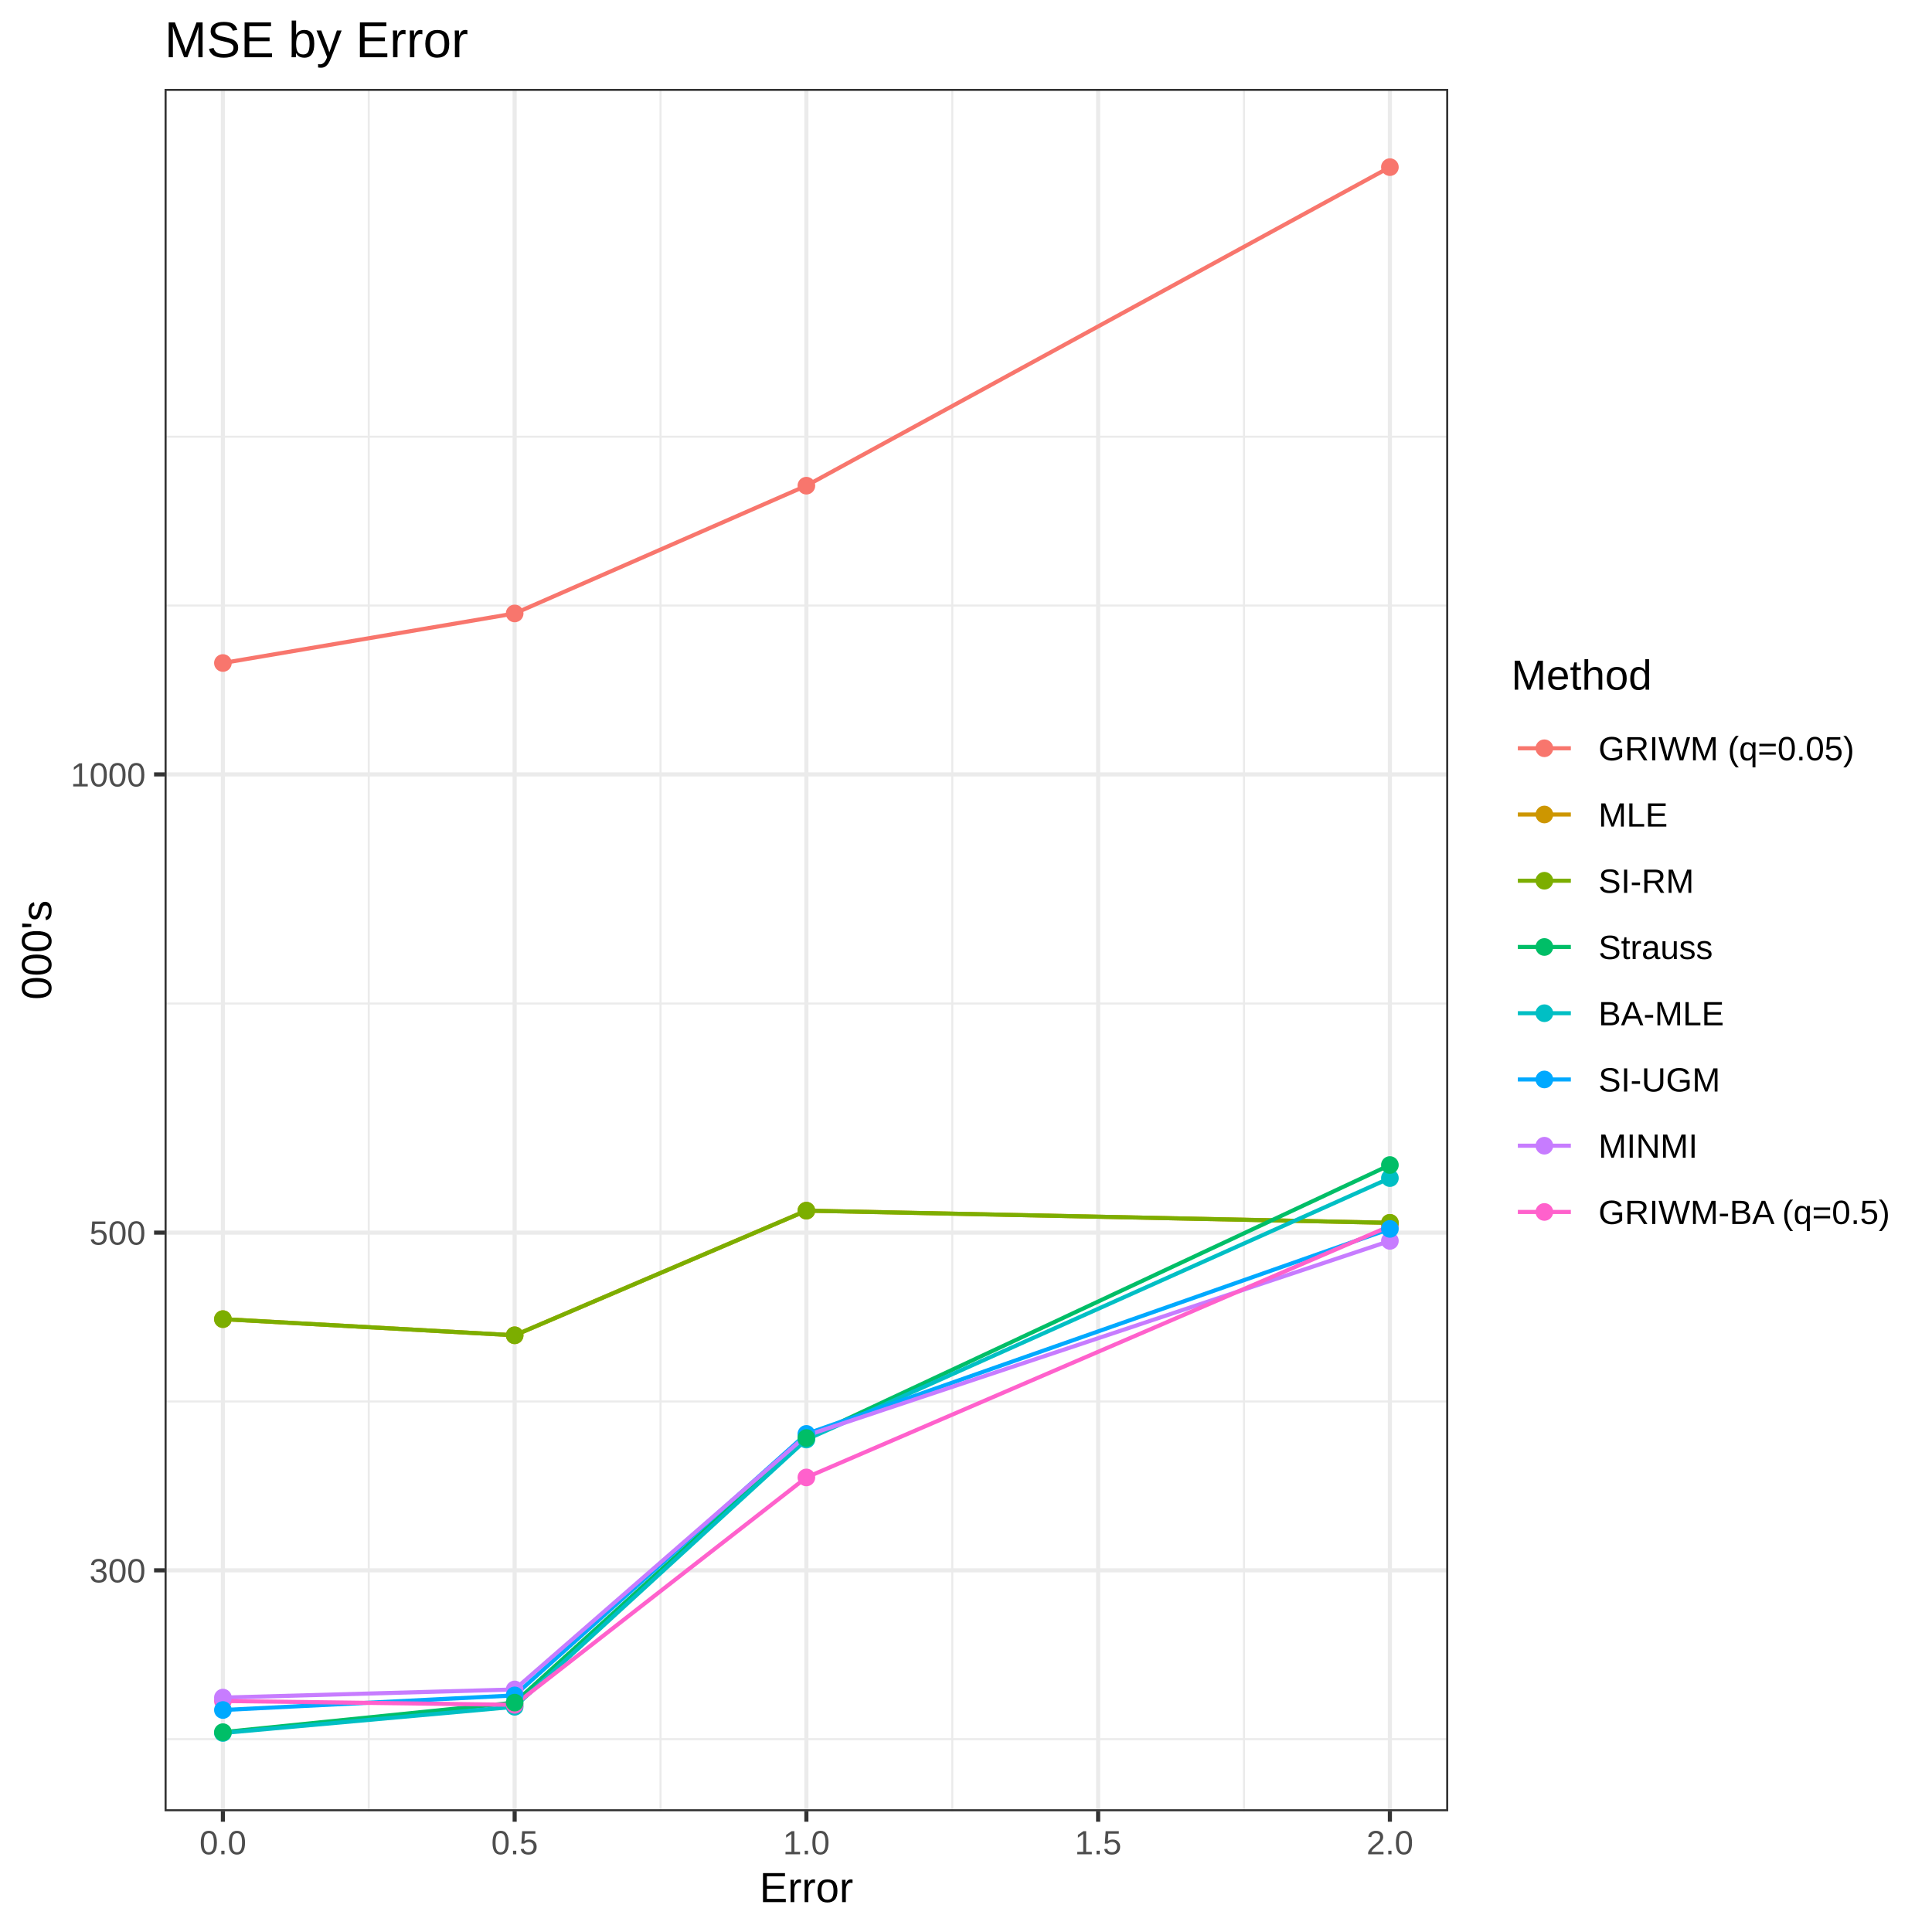
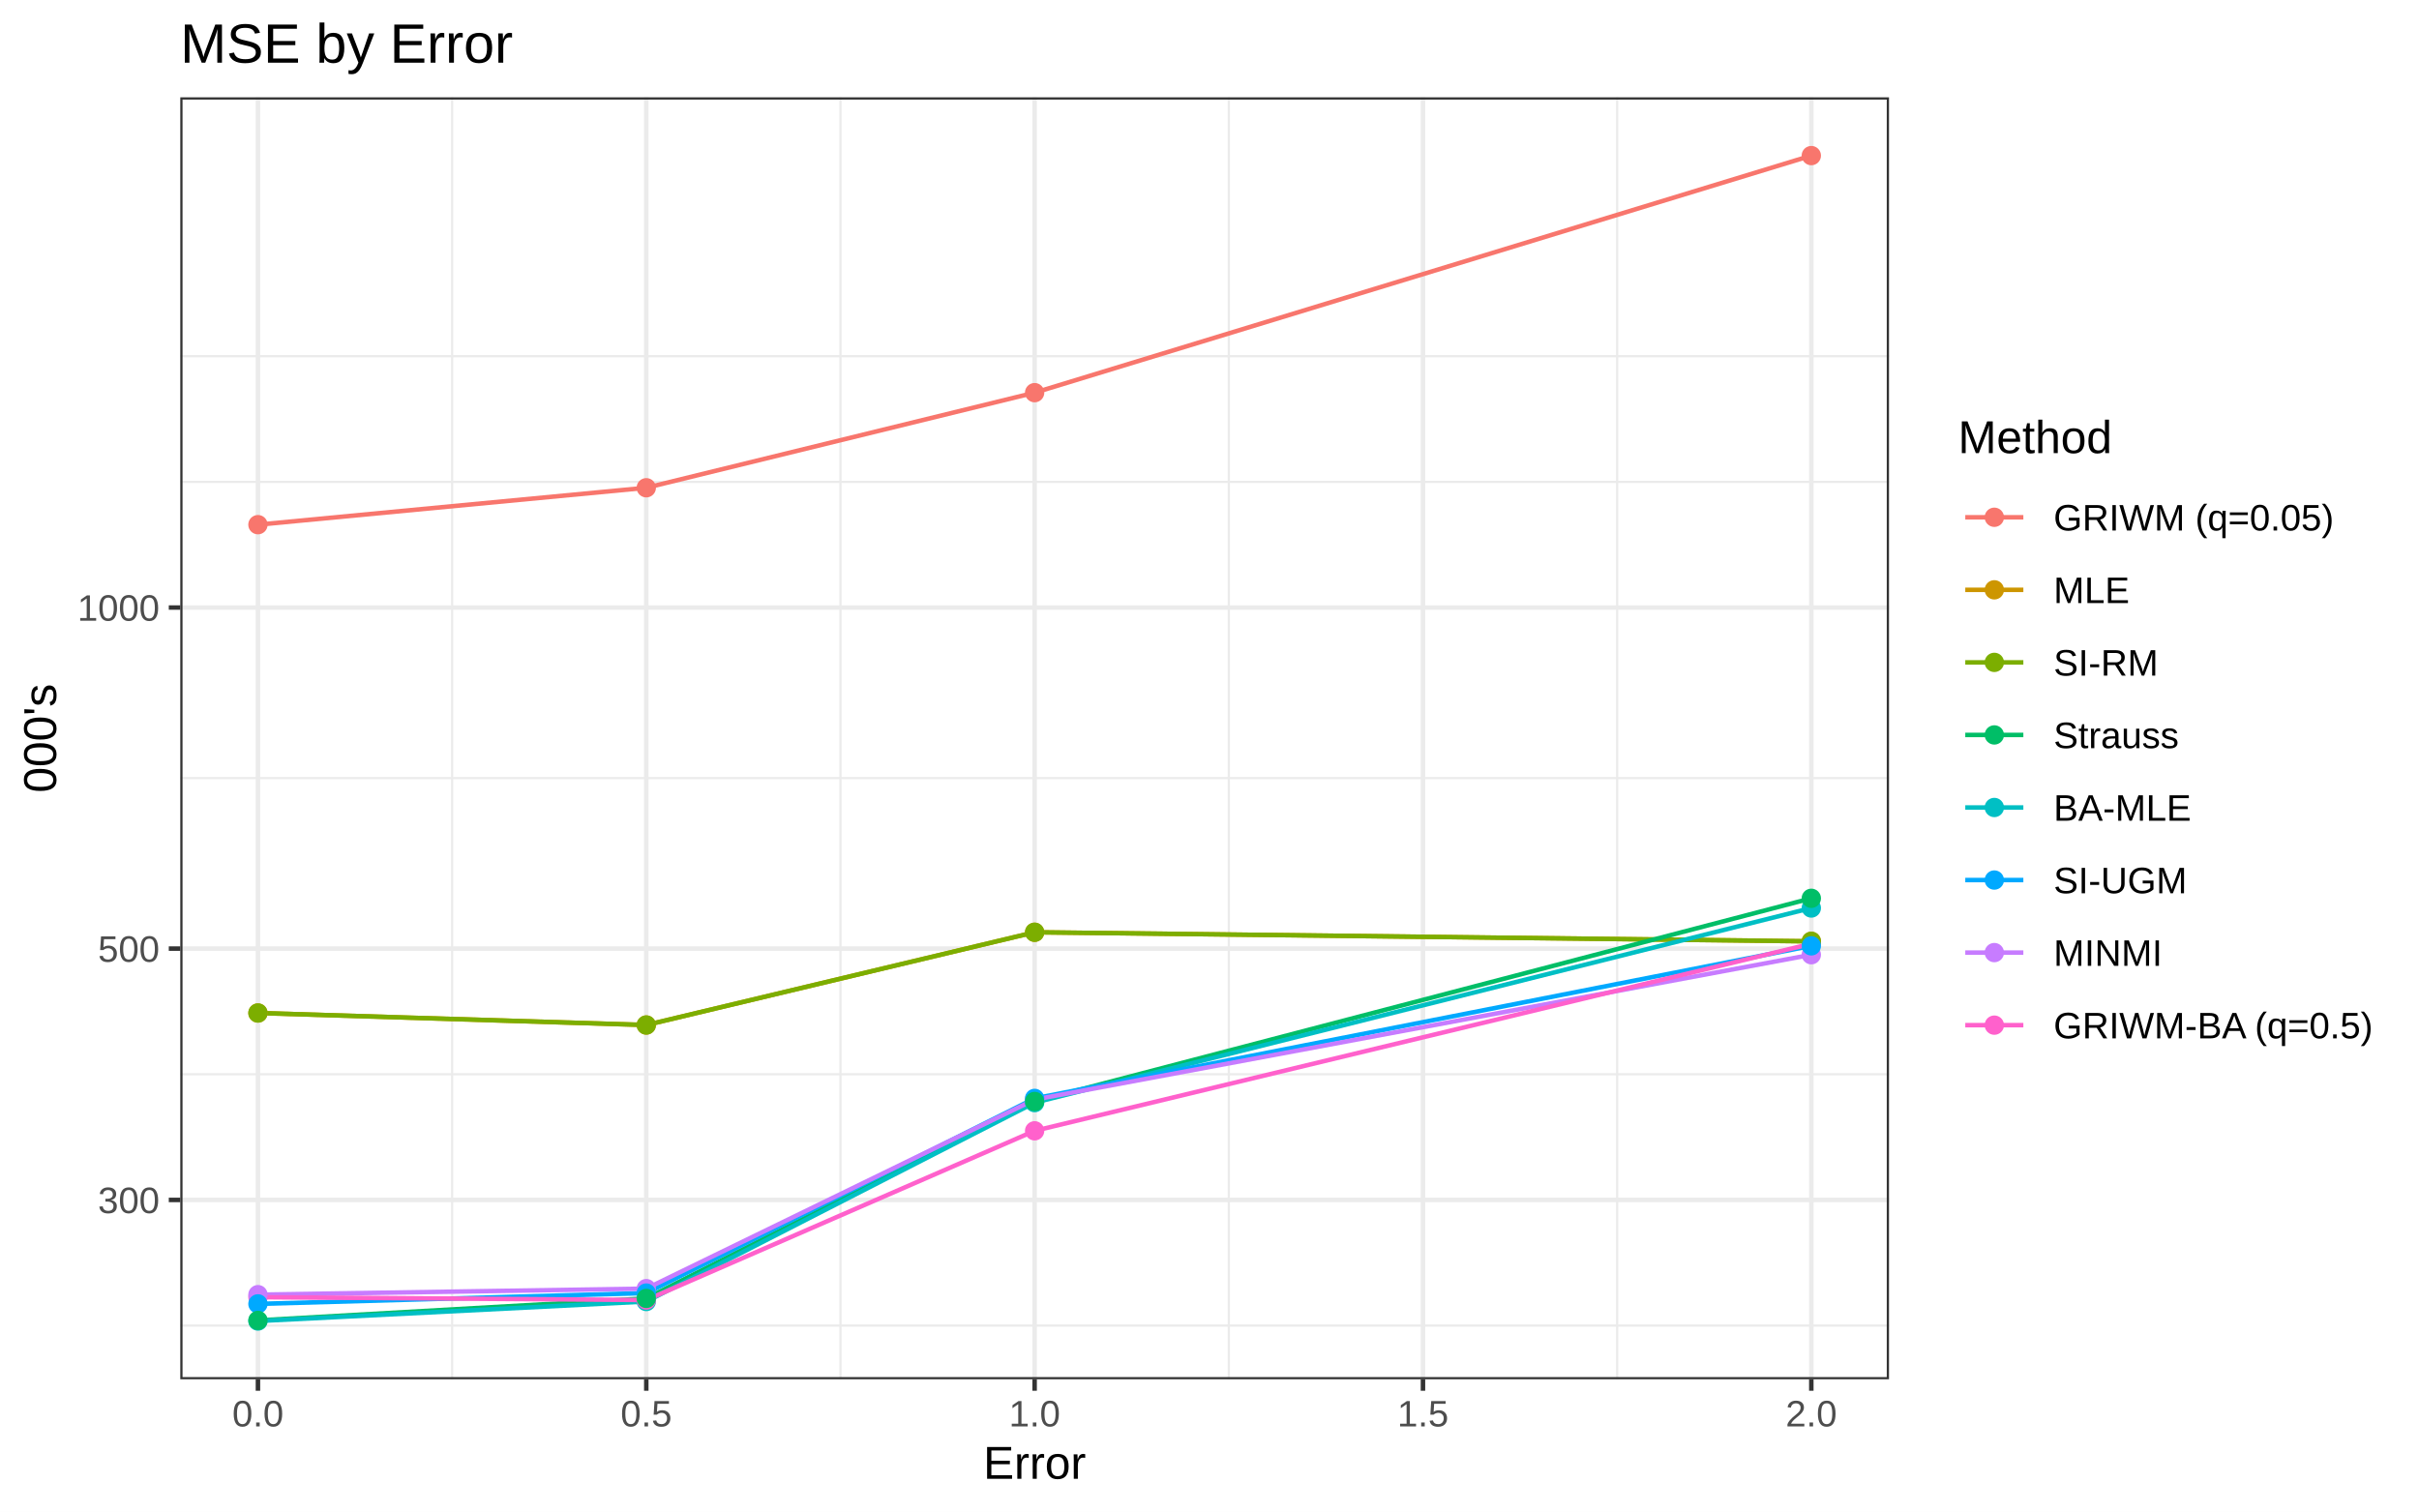
- <svg xmlns="http://www.w3.org/2000/svg" class="svglite" width="504.00pt" height="504.00pt" viewBox="0 0 504.00 504.00">
+ <svg xmlns="http://www.w3.org/2000/svg" class="svglite" width="576.00pt" height="360.00pt" viewBox="0 0 576.00 360.00">
  <defs>
    <style type="text/css">
    .svglite line, .svglite polyline, .svglite polygon, .svglite path, .svglite rect, .svglite circle {
      fill: none;
      stroke: #000000;
      stroke-linecap: round;
      stroke-linejoin: round;
      stroke-miterlimit: 10.00;
    }
    .svglite text {
      white-space: pre;
    }
  </style>
  </defs>
  <rect width="100%" height="100%" style="stroke: none; fill: #FFFFFF;" />
  <defs>
-     <clipPath id="cpMC4wMHw1MDQuMDB8MC4wMHw1MDQuMDA=">
-       <rect x="0.00" y="0.00" width="504.00" height="504.00" />
+     <clipPath id="cpMC4wMHw1NzYuMDB8MC4wMHwzNjAuMDA=">
+       <rect x="0.00" y="0.00" width="576.00" height="360.00" />
    </clipPath>
  </defs>
-   <g clip-path="url(#cpMC4wMHw1MDQuMDB8MC4wMHw1MDQuMDA=)">
-     <rect x="0" y="-0" width="504.00" height="504.00" style="stroke-width: 1.07; stroke: #FFFFFF; fill: #FFFFFF;" />
+   <g clip-path="url(#cpMC4wMHw1NzYuMDB8MC4wMHwzNjAuMDA=)">
+     <rect x="0" y="0.00" width="576.00" height="360.00" style="stroke-width: 1.07; stroke: #FFFFFF; fill: #FFFFFF;" />
  </g>
  <defs>
-     <clipPath id="cpNDIuOTN8Mzc3LjgwfDIzLjE4fDQ3Mi41MA==">
-       <rect x="42.93" y="23.18" width="334.87" height="449.33" />
+     <clipPath id="cpNDIuOTN8NDQ5LjgwfDIzLjE4fDMyOC41MA==">
+       <rect x="42.93" y="23.18" width="406.87" height="305.33" />
    </clipPath>
  </defs>
-   <g clip-path="url(#cpNDIuOTN8Mzc3LjgwfDIzLjE4fDQ3Mi41MA==)">
-     <rect x="42.93" y="23.18" width="334.87" height="449.33" style="stroke-width: 1.07; stroke: none; fill: #FFFFFF;" />
-     <polyline points="42.93,453.69 377.80,453.69 " style="stroke-width: 0.53; stroke: #EBEBEB; stroke-linecap: butt;" />
-     <polyline points="42.93,365.60 377.80,365.60 " style="stroke-width: 0.53; stroke: #EBEBEB; stroke-linecap: butt;" />
-     <polyline points="42.93,261.79 377.80,261.79 " style="stroke-width: 0.53; stroke: #EBEBEB; stroke-linecap: butt;" />
-     <polyline points="42.93,157.97 377.80,157.97 " style="stroke-width: 0.53; stroke: #EBEBEB; stroke-linecap: butt;" />
-     <polyline points="42.93,113.93 377.80,113.93 " style="stroke-width: 0.53; stroke: #EBEBEB; stroke-linecap: butt;" />
-     <polyline points="96.20,472.50 96.20,23.18 " style="stroke-width: 0.53; stroke: #EBEBEB; stroke-linecap: butt;" />
-     <polyline points="172.31,472.50 172.31,23.18 " style="stroke-width: 0.53; stroke: #EBEBEB; stroke-linecap: butt;" />
-     <polyline points="248.42,472.50 248.42,23.18 " style="stroke-width: 0.53; stroke: #EBEBEB; stroke-linecap: butt;" />
-     <polyline points="324.52,472.50 324.52,23.18 " style="stroke-width: 0.53; stroke: #EBEBEB; stroke-linecap: butt;" />
-     <polyline points="42.93,409.65 377.80,409.65 " style="stroke-width: 1.07; stroke: #EBEBEB; stroke-linecap: butt;" />
-     <polyline points="42.93,321.55 377.80,321.55 " style="stroke-width: 1.07; stroke: #EBEBEB; stroke-linecap: butt;" />
-     <polyline points="42.93,202.02 377.80,202.02 " style="stroke-width: 1.07; stroke: #EBEBEB; stroke-linecap: butt;" />
-     <polyline points="58.15,472.50 58.15,23.18 " style="stroke-width: 1.07; stroke: #EBEBEB; stroke-linecap: butt;" />
-     <polyline points="134.26,472.50 134.26,23.18 " style="stroke-width: 1.07; stroke: #EBEBEB; stroke-linecap: butt;" />
-     <polyline points="210.36,472.50 210.36,23.18 " style="stroke-width: 1.07; stroke: #EBEBEB; stroke-linecap: butt;" />
-     <polyline points="286.47,472.50 286.47,23.18 " style="stroke-width: 1.07; stroke: #EBEBEB; stroke-linecap: butt;" />
-     <polyline points="362.58,472.50 362.58,23.18 " style="stroke-width: 1.07; stroke: #EBEBEB; stroke-linecap: butt;" />
-     <polyline points="58.15,172.96 134.26,160.03 210.36,126.70 362.58,43.60 " style="stroke-width: 1.07; stroke: #F8766D; stroke-linecap: butt;" />
-     <polyline points="58.15,344.12 134.26,348.34 210.36,315.82 362.58,319.00 " style="stroke-width: 1.07; stroke: #CD9600; stroke-linecap: butt;" />
-     <polyline points="58.15,344.12 134.26,348.34 210.36,315.82 362.58,319.00 " style="stroke-width: 1.07; stroke: #7CAE00; stroke-linecap: butt;" />
-     <polyline points="58.15,451.87 134.26,444.16 210.36,375.13 362.58,303.92 " style="stroke-width: 1.07; stroke: #00BE67; stroke-linecap: butt;" />
-     <polyline points="58.15,452.08 134.26,445.25 210.36,375.53 362.58,307.33 " style="stroke-width: 1.07; stroke: #00BFC4; stroke-linecap: butt;" />
-     <polyline points="58.15,446.09 134.26,442.28 210.36,374.06 362.58,320.58 " style="stroke-width: 1.07; stroke: #00A9FF; stroke-linecap: butt;" />
-     <polyline points="58.15,442.85 134.26,440.73 210.36,374.48 362.58,323.71 " style="stroke-width: 1.07; stroke: #C77CFF; stroke-linecap: butt;" />
-     <polyline points="58.15,443.74 134.26,444.73 210.36,385.42 362.58,319.86 " style="stroke-width: 1.07; stroke: #FF61CC; stroke-linecap: butt;" />
-     <circle cx="58.15" cy="452.08" r="1.95" style="stroke-width: 0.71; stroke: #00BFC4; fill: #00BFC4;" />
-     <circle cx="58.15" cy="443.74" r="1.95" style="stroke-width: 0.71; stroke: #FF61CC; fill: #FF61CC;" />
-     <circle cx="58.15" cy="172.96" r="1.95" style="stroke-width: 0.71; stroke: #F8766D; fill: #F8766D;" />
-     <circle cx="58.15" cy="442.85" r="1.95" style="stroke-width: 0.71; stroke: #C77CFF; fill: #C77CFF;" />
-     <circle cx="58.15" cy="344.12" r="1.95" style="stroke-width: 0.71; stroke: #CD9600; fill: #CD9600;" />
-     <circle cx="58.15" cy="344.12" r="1.95" style="stroke-width: 0.71; stroke: #7CAE00; fill: #7CAE00;" />
-     <circle cx="58.15" cy="446.09" r="1.95" style="stroke-width: 0.71; stroke: #00A9FF; fill: #00A9FF;" />
-     <circle cx="58.15" cy="451.87" r="1.95" style="stroke-width: 0.71; stroke: #00BE67; fill: #00BE67;" />
-     <circle cx="134.26" cy="445.25" r="1.95" style="stroke-width: 0.71; stroke: #00BFC4; fill: #00BFC4;" />
-     <circle cx="134.26" cy="444.73" r="1.95" style="stroke-width: 0.71; stroke: #FF61CC; fill: #FF61CC;" />
-     <circle cx="134.26" cy="160.03" r="1.95" style="stroke-width: 0.71; stroke: #F8766D; fill: #F8766D;" />
-     <circle cx="134.26" cy="440.73" r="1.95" style="stroke-width: 0.71; stroke: #C77CFF; fill: #C77CFF;" />
-     <circle cx="134.26" cy="348.34" r="1.95" style="stroke-width: 0.71; stroke: #CD9600; fill: #CD9600;" />
-     <circle cx="134.26" cy="348.34" r="1.95" style="stroke-width: 0.71; stroke: #7CAE00; fill: #7CAE00;" />
-     <circle cx="134.26" cy="442.28" r="1.95" style="stroke-width: 0.71; stroke: #00A9FF; fill: #00A9FF;" />
-     <circle cx="134.26" cy="444.16" r="1.95" style="stroke-width: 0.71; stroke: #00BE67; fill: #00BE67;" />
-     <circle cx="210.36" cy="375.53" r="1.95" style="stroke-width: 0.71; stroke: #00BFC4; fill: #00BFC4;" />
-     <circle cx="210.36" cy="385.42" r="1.95" style="stroke-width: 0.71; stroke: #FF61CC; fill: #FF61CC;" />
-     <circle cx="210.36" cy="126.70" r="1.95" style="stroke-width: 0.71; stroke: #F8766D; fill: #F8766D;" />
-     <circle cx="210.36" cy="374.48" r="1.95" style="stroke-width: 0.71; stroke: #C77CFF; fill: #C77CFF;" />
-     <circle cx="210.36" cy="315.82" r="1.95" style="stroke-width: 0.71; stroke: #CD9600; fill: #CD9600;" />
-     <circle cx="210.36" cy="315.82" r="1.95" style="stroke-width: 0.71; stroke: #7CAE00; fill: #7CAE00;" />
-     <circle cx="210.36" cy="374.06" r="1.95" style="stroke-width: 0.71; stroke: #00A9FF; fill: #00A9FF;" />
-     <circle cx="210.36" cy="375.13" r="1.95" style="stroke-width: 0.71; stroke: #00BE67; fill: #00BE67;" />
-     <circle cx="362.58" cy="307.33" r="1.95" style="stroke-width: 0.71; stroke: #00BFC4; fill: #00BFC4;" />
-     <circle cx="362.58" cy="319.86" r="1.95" style="stroke-width: 0.71; stroke: #FF61CC; fill: #FF61CC;" />
-     <circle cx="362.58" cy="43.60" r="1.95" style="stroke-width: 0.71; stroke: #F8766D; fill: #F8766D;" />
-     <circle cx="362.58" cy="323.71" r="1.95" style="stroke-width: 0.71; stroke: #C77CFF; fill: #C77CFF;" />
-     <circle cx="362.58" cy="319.00" r="1.95" style="stroke-width: 0.71; stroke: #CD9600; fill: #CD9600;" />
-     <circle cx="362.58" cy="319.00" r="1.95" style="stroke-width: 0.71; stroke: #7CAE00; fill: #7CAE00;" />
-     <circle cx="362.58" cy="320.58" r="1.95" style="stroke-width: 0.71; stroke: #00A9FF; fill: #00A9FF;" />
-     <circle cx="362.58" cy="303.92" r="1.95" style="stroke-width: 0.71; stroke: #00BE67; fill: #00BE67;" />
-     <rect x="42.93" y="23.18" width="334.87" height="449.33" style="stroke-width: 1.07; stroke: #333333;" />
+   <g clip-path="url(#cpNDIuOTN8NDQ5LjgwfDIzLjE4fDMyOC41MA==)">
+     <rect x="42.93" y="23.18" width="406.87" height="305.33" style="stroke-width: 1.07; stroke: none; fill: #FFFFFF;" />
+     <polyline points="42.93,315.72 449.80,315.72 " style="stroke-width: 0.53; stroke: #EBEBEB; stroke-linecap: butt;" />
+     <polyline points="42.93,255.86 449.80,255.86 " style="stroke-width: 0.53; stroke: #EBEBEB; stroke-linecap: butt;" />
+     <polyline points="42.93,185.32 449.80,185.32 " style="stroke-width: 0.53; stroke: #EBEBEB; stroke-linecap: butt;" />
+     <polyline points="42.93,114.77 449.80,114.77 " style="stroke-width: 0.53; stroke: #EBEBEB; stroke-linecap: butt;" />
+     <polyline points="42.93,84.84 449.80,84.84 " style="stroke-width: 0.53; stroke: #EBEBEB; stroke-linecap: butt;" />
+     <polyline points="107.66,328.50 107.66,23.18 " style="stroke-width: 0.53; stroke: #EBEBEB; stroke-linecap: butt;" />
+     <polyline points="200.13,328.50 200.13,23.18 " style="stroke-width: 0.53; stroke: #EBEBEB; stroke-linecap: butt;" />
+     <polyline points="292.60,328.50 292.60,23.18 " style="stroke-width: 0.53; stroke: #EBEBEB; stroke-linecap: butt;" />
+     <polyline points="385.07,328.50 385.07,23.18 " style="stroke-width: 0.53; stroke: #EBEBEB; stroke-linecap: butt;" />
+     <polyline points="42.93,285.79 449.80,285.79 " style="stroke-width: 1.07; stroke: #EBEBEB; stroke-linecap: butt;" />
+     <polyline points="42.93,225.93 449.80,225.93 " style="stroke-width: 1.07; stroke: #EBEBEB; stroke-linecap: butt;" />
+     <polyline points="42.93,144.70 449.80,144.70 " style="stroke-width: 1.07; stroke: #EBEBEB; stroke-linecap: butt;" />
+     <polyline points="61.42,328.50 61.42,23.18 " style="stroke-width: 1.07; stroke: #EBEBEB; stroke-linecap: butt;" />
+     <polyline points="153.89,328.50 153.89,23.18 " style="stroke-width: 1.07; stroke: #EBEBEB; stroke-linecap: butt;" />
+     <polyline points="246.36,328.50 246.36,23.18 " style="stroke-width: 1.07; stroke: #EBEBEB; stroke-linecap: butt;" />
+     <polyline points="338.83,328.50 338.83,23.18 " style="stroke-width: 1.07; stroke: #EBEBEB; stroke-linecap: butt;" />
+     <polyline points="431.30,328.50 431.30,23.18 " style="stroke-width: 1.07; stroke: #EBEBEB; stroke-linecap: butt;" />
+     <polyline points="61.42,124.96 153.89,116.17 246.36,93.52 431.30,37.06 " style="stroke-width: 1.07; stroke: #F8766D; stroke-linecap: butt;" />
+     <polyline points="61.42,241.27 153.89,244.13 246.36,222.04 431.30,224.20 " style="stroke-width: 1.07; stroke: #CD9600; stroke-linecap: butt;" />
+     <polyline points="61.42,241.27 153.89,244.13 246.36,222.04 431.30,224.20 " style="stroke-width: 1.07; stroke: #7CAE00; stroke-linecap: butt;" />
+     <polyline points="61.42,314.48 153.89,309.25 246.36,262.34 431.30,213.95 " style="stroke-width: 1.07; stroke: #00BE67; stroke-linecap: butt;" />
+     <polyline points="61.42,314.63 153.89,309.98 246.36,262.61 431.30,216.26 " style="stroke-width: 1.07; stroke: #00BFC4; stroke-linecap: butt;" />
+     <polyline points="61.42,310.55 153.89,307.97 246.36,261.61 431.30,225.27 " style="stroke-width: 1.07; stroke: #00A9FF; stroke-linecap: butt;" />
+     <polyline points="61.42,308.35 153.89,306.91 246.36,261.89 431.30,227.39 " style="stroke-width: 1.07; stroke: #C77CFF; stroke-linecap: butt;" />
+     <polyline points="61.42,308.95 153.89,309.63 246.36,269.33 431.30,224.78 " style="stroke-width: 1.07; stroke: #FF61CC; stroke-linecap: butt;" />
+     <circle cx="61.42" cy="314.63" r="1.95" style="stroke-width: 0.71; stroke: #00BFC4; fill: #00BFC4;" />
+     <circle cx="61.42" cy="308.95" r="1.95" style="stroke-width: 0.71; stroke: #FF61CC; fill: #FF61CC;" />
+     <circle cx="61.42" cy="124.96" r="1.95" style="stroke-width: 0.71; stroke: #F8766D; fill: #F8766D;" />
+     <circle cx="61.42" cy="308.35" r="1.95" style="stroke-width: 0.71; stroke: #C77CFF; fill: #C77CFF;" />
+     <circle cx="61.42" cy="241.27" r="1.95" style="stroke-width: 0.71; stroke: #CD9600; fill: #CD9600;" />
+     <circle cx="61.42" cy="241.27" r="1.95" style="stroke-width: 0.71; stroke: #7CAE00; fill: #7CAE00;" />
+     <circle cx="61.42" cy="310.55" r="1.95" style="stroke-width: 0.71; stroke: #00A9FF; fill: #00A9FF;" />
+     <circle cx="61.42" cy="314.48" r="1.95" style="stroke-width: 0.71; stroke: #00BE67; fill: #00BE67;" />
+     <circle cx="153.89" cy="309.98" r="1.95" style="stroke-width: 0.71; stroke: #00BFC4; fill: #00BFC4;" />
+     <circle cx="153.89" cy="309.63" r="1.95" style="stroke-width: 0.71; stroke: #FF61CC; fill: #FF61CC;" />
+     <circle cx="153.89" cy="116.17" r="1.95" style="stroke-width: 0.71; stroke: #F8766D; fill: #F8766D;" />
+     <circle cx="153.89" cy="306.91" r="1.95" style="stroke-width: 0.71; stroke: #C77CFF; fill: #C77CFF;" />
+     <circle cx="153.89" cy="244.13" r="1.95" style="stroke-width: 0.71; stroke: #CD9600; fill: #CD9600;" />
+     <circle cx="153.89" cy="244.13" r="1.95" style="stroke-width: 0.71; stroke: #7CAE00; fill: #7CAE00;" />
+     <circle cx="153.89" cy="307.97" r="1.95" style="stroke-width: 0.71; stroke: #00A9FF; fill: #00A9FF;" />
+     <circle cx="153.89" cy="309.25" r="1.95" style="stroke-width: 0.71; stroke: #00BE67; fill: #00BE67;" />
+     <circle cx="246.36" cy="262.61" r="1.95" style="stroke-width: 0.71; stroke: #00BFC4; fill: #00BFC4;" />
+     <circle cx="246.36" cy="269.33" r="1.95" style="stroke-width: 0.71; stroke: #FF61CC; fill: #FF61CC;" />
+     <circle cx="246.36" cy="93.52" r="1.95" style="stroke-width: 0.71; stroke: #F8766D; fill: #F8766D;" />
+     <circle cx="246.36" cy="261.89" r="1.95" style="stroke-width: 0.71; stroke: #C77CFF; fill: #C77CFF;" />
+     <circle cx="246.36" cy="222.04" r="1.95" style="stroke-width: 0.71; stroke: #CD9600; fill: #CD9600;" />
+     <circle cx="246.36" cy="222.04" r="1.95" style="stroke-width: 0.71; stroke: #7CAE00; fill: #7CAE00;" />
+     <circle cx="246.36" cy="261.61" r="1.95" style="stroke-width: 0.71; stroke: #00A9FF; fill: #00A9FF;" />
+     <circle cx="246.36" cy="262.34" r="1.95" style="stroke-width: 0.71; stroke: #00BE67; fill: #00BE67;" />
+     <circle cx="431.30" cy="216.26" r="1.95" style="stroke-width: 0.71; stroke: #00BFC4; fill: #00BFC4;" />
+     <circle cx="431.30" cy="224.78" r="1.95" style="stroke-width: 0.71; stroke: #FF61CC; fill: #FF61CC;" />
+     <circle cx="431.30" cy="37.06" r="1.95" style="stroke-width: 0.71; stroke: #F8766D; fill: #F8766D;" />
+     <circle cx="431.30" cy="227.39" r="1.95" style="stroke-width: 0.71; stroke: #C77CFF; fill: #C77CFF;" />
+     <circle cx="431.30" cy="224.20" r="1.95" style="stroke-width: 0.71; stroke: #CD9600; fill: #CD9600;" />
+     <circle cx="431.30" cy="224.20" r="1.95" style="stroke-width: 0.71; stroke: #7CAE00; fill: #7CAE00;" />
+     <circle cx="431.30" cy="225.27" r="1.95" style="stroke-width: 0.71; stroke: #00A9FF; fill: #00A9FF;" />
+     <circle cx="431.30" cy="213.95" r="1.95" style="stroke-width: 0.71; stroke: #00BE67; fill: #00BE67;" />
+     <rect x="42.93" y="23.18" width="406.87" height="305.33" style="stroke-width: 1.07; stroke: #333333;" />
  </g>
-   <g clip-path="url(#cpMC4wMHw1MDQuMDB8MC4wMHw1MDQuMDA=)">
-     <text x="38.00" y="412.80" text-anchor="end" style="font-size: 8.80px;fill: #4D4D4D; font-family: &quot;Arial&quot;;" textLength="14.69px" lengthAdjust="spacingAndGlyphs">300</text>
-     <text x="38.00" y="324.70" text-anchor="end" style="font-size: 8.80px;fill: #4D4D4D; font-family: &quot;Arial&quot;;" textLength="14.69px" lengthAdjust="spacingAndGlyphs">500</text>
-     <text x="38.00" y="205.17" text-anchor="end" style="font-size: 8.80px;fill: #4D4D4D; font-family: &quot;Arial&quot;;" textLength="19.58px" lengthAdjust="spacingAndGlyphs">1000</text>
-     <polyline points="40.19,409.65 42.93,409.65 " style="stroke-width: 1.07; stroke: #333333; stroke-linecap: butt;" />
-     <polyline points="40.19,321.55 42.93,321.55 " style="stroke-width: 1.07; stroke: #333333; stroke-linecap: butt;" />
-     <polyline points="40.19,202.02 42.93,202.02 " style="stroke-width: 1.07; stroke: #333333; stroke-linecap: butt;" />
-     <polyline points="58.15,475.24 58.15,472.50 " style="stroke-width: 1.07; stroke: #333333; stroke-linecap: butt;" />
-     <polyline points="134.26,475.24 134.26,472.50 " style="stroke-width: 1.07; stroke: #333333; stroke-linecap: butt;" />
-     <polyline points="210.36,475.24 210.36,472.50 " style="stroke-width: 1.07; stroke: #333333; stroke-linecap: butt;" />
-     <polyline points="286.47,475.24 286.47,472.50 " style="stroke-width: 1.07; stroke: #333333; stroke-linecap: butt;" />
-     <polyline points="362.58,475.24 362.58,472.50 " style="stroke-width: 1.07; stroke: #333333; stroke-linecap: butt;" />
-     <text x="58.15" y="483.74" text-anchor="middle" style="font-size: 8.80px;fill: #4D4D4D; font-family: &quot;Arial&quot;;" textLength="12.24px" lengthAdjust="spacingAndGlyphs">0.0</text>
-     <text x="134.26" y="483.74" text-anchor="middle" style="font-size: 8.80px;fill: #4D4D4D; font-family: &quot;Arial&quot;;" textLength="12.24px" lengthAdjust="spacingAndGlyphs">0.5</text>
-     <text x="210.36" y="483.74" text-anchor="middle" style="font-size: 8.80px;fill: #4D4D4D; font-family: &quot;Arial&quot;;" textLength="12.24px" lengthAdjust="spacingAndGlyphs">1.0</text>
-     <text x="286.47" y="483.74" text-anchor="middle" style="font-size: 8.80px;fill: #4D4D4D; font-family: &quot;Arial&quot;;" textLength="12.24px" lengthAdjust="spacingAndGlyphs">1.5</text>
-     <text x="362.58" y="483.74" text-anchor="middle" style="font-size: 8.80px;fill: #4D4D4D; font-family: &quot;Arial&quot;;" textLength="12.24px" lengthAdjust="spacingAndGlyphs">2.0</text>
-     <text x="210.36" y="496.20" text-anchor="middle" style="font-size: 11.00px; font-family: &quot;Arial&quot;;" textLength="24.45px" lengthAdjust="spacingAndGlyphs">Error</text>
-     <text transform="translate(13.36,247.84) rotate(-90)" text-anchor="middle" style="font-size: 11.00px; font-family: &quot;Arial&quot;;" textLength="25.96px" lengthAdjust="spacingAndGlyphs">000's</text>
-     <rect x="388.76" y="165.40" width="109.76" height="164.87" style="stroke-width: 1.07; stroke: none; fill: #FFFFFF;" />
-     <text x="394.24" y="179.92" style="font-size: 11.00px; font-family: &quot;Arial&quot;;" textLength="36.71px" lengthAdjust="spacingAndGlyphs">Method</text>
-     <rect x="394.24" y="186.56" width="17.28" height="17.28" style="stroke-width: 1.07; stroke: none; fill: #FFFFFF;" />
-     <line x1="395.96" y1="195.20" x2="409.79" y2="195.20" style="stroke-width: 1.07; stroke: #F8766D; stroke-linecap: butt;" />
-     <circle cx="402.88" cy="195.20" r="1.95" style="stroke-width: 0.71; stroke: #F8766D; fill: #F8766D;" />
-     <rect x="394.24" y="203.84" width="17.28" height="17.28" style="stroke-width: 1.07; stroke: none; fill: #FFFFFF;" />
-     <line x1="395.96" y1="212.48" x2="409.79" y2="212.48" style="stroke-width: 1.07; stroke: #CD9600; stroke-linecap: butt;" />
-     <circle cx="402.88" cy="212.48" r="1.95" style="stroke-width: 0.71; stroke: #CD9600; fill: #CD9600;" />
-     <rect x="394.24" y="221.12" width="17.28" height="17.28" style="stroke-width: 1.07; stroke: none; fill: #FFFFFF;" />
-     <line x1="395.96" y1="229.76" x2="409.79" y2="229.76" style="stroke-width: 1.07; stroke: #7CAE00; stroke-linecap: butt;" />
-     <circle cx="402.88" cy="229.76" r="1.95" style="stroke-width: 0.71; stroke: #7CAE00; fill: #7CAE00;" />
-     <rect x="394.24" y="238.40" width="17.28" height="17.28" style="stroke-width: 1.07; stroke: none; fill: #FFFFFF;" />
-     <line x1="395.96" y1="247.04" x2="409.79" y2="247.04" style="stroke-width: 1.07; stroke: #00BE67; stroke-linecap: butt;" />
-     <circle cx="402.88" cy="247.04" r="1.95" style="stroke-width: 0.71; stroke: #00BE67; fill: #00BE67;" />
-     <rect x="394.24" y="255.68" width="17.28" height="17.28" style="stroke-width: 1.07; stroke: none; fill: #FFFFFF;" />
-     <line x1="395.96" y1="264.32" x2="409.79" y2="264.32" style="stroke-width: 1.07; stroke: #00BFC4; stroke-linecap: butt;" />
-     <circle cx="402.88" cy="264.32" r="1.95" style="stroke-width: 0.71; stroke: #00BFC4; fill: #00BFC4;" />
-     <rect x="394.24" y="272.96" width="17.28" height="17.28" style="stroke-width: 1.07; stroke: none; fill: #FFFFFF;" />
-     <line x1="395.96" y1="281.60" x2="409.79" y2="281.60" style="stroke-width: 1.07; stroke: #00A9FF; stroke-linecap: butt;" />
-     <circle cx="402.88" cy="281.60" r="1.95" style="stroke-width: 0.71; stroke: #00A9FF; fill: #00A9FF;" />
-     <rect x="394.24" y="290.24" width="17.28" height="17.28" style="stroke-width: 1.07; stroke: none; fill: #FFFFFF;" />
-     <line x1="395.96" y1="298.88" x2="409.79" y2="298.88" style="stroke-width: 1.07; stroke: #C77CFF; stroke-linecap: butt;" />
-     <circle cx="402.88" cy="298.88" r="1.95" style="stroke-width: 0.71; stroke: #C77CFF; fill: #C77CFF;" />
-     <rect x="394.24" y="307.52" width="17.28" height="17.28" style="stroke-width: 1.07; stroke: none; fill: #FFFFFF;" />
-     <line x1="395.96" y1="316.16" x2="409.79" y2="316.16" style="stroke-width: 1.07; stroke: #FF61CC; stroke-linecap: butt;" />
-     <circle cx="402.88" cy="316.16" r="1.95" style="stroke-width: 0.71; stroke: #FF61CC; fill: #FF61CC;" />
-     <text x="416.99" y="198.35" style="font-size: 8.80px; font-family: &quot;Arial&quot;;" textLength="66.76px" lengthAdjust="spacingAndGlyphs">GRIWM (q=0.05)</text>
-     <text x="416.99" y="215.63" style="font-size: 8.80px; font-family: &quot;Arial&quot;;" textLength="18.09px" lengthAdjust="spacingAndGlyphs">MLE</text>
-     <text x="416.99" y="232.91" style="font-size: 8.80px; font-family: &quot;Arial&quot;;" textLength="24.93px" lengthAdjust="spacingAndGlyphs">SI-RM</text>
-     <text x="416.99" y="250.19" style="font-size: 8.80px; font-family: &quot;Arial&quot;;" textLength="29.84px" lengthAdjust="spacingAndGlyphs">Strauss</text>
-     <text x="416.99" y="267.47" style="font-size: 8.80px; font-family: &quot;Arial&quot;;" textLength="32.76px" lengthAdjust="spacingAndGlyphs">BA-MLE</text>
-     <text x="416.99" y="284.75" style="font-size: 8.80px; font-family: &quot;Arial&quot;;" textLength="31.77px" lengthAdjust="spacingAndGlyphs">SI-UGM</text>
-     <text x="416.99" y="302.03" style="font-size: 8.80px; font-family: &quot;Arial&quot;;" textLength="25.91px" lengthAdjust="spacingAndGlyphs">MINMI</text>
-     <text x="416.99" y="319.31" style="font-size: 8.80px; font-family: &quot;Arial&quot;;" textLength="76.05px" lengthAdjust="spacingAndGlyphs">GRIWM-BA (q=0.5)</text>
+   <g clip-path="url(#cpMC4wMHw1NzYuMDB8MC4wMHwzNjAuMDA=)">
+     <text x="38.00" y="288.94" text-anchor="end" style="font-size: 8.80px;fill: #4D4D4D; font-family: &quot;Arial&quot;;" textLength="14.69px" lengthAdjust="spacingAndGlyphs">300</text>
+     <text x="38.00" y="229.08" text-anchor="end" style="font-size: 8.80px;fill: #4D4D4D; font-family: &quot;Arial&quot;;" textLength="14.69px" lengthAdjust="spacingAndGlyphs">500</text>
+     <text x="38.00" y="147.85" text-anchor="end" style="font-size: 8.80px;fill: #4D4D4D; font-family: &quot;Arial&quot;;" textLength="19.58px" lengthAdjust="spacingAndGlyphs">1000</text>
+     <polyline points="40.19,285.79 42.93,285.79 " style="stroke-width: 1.07; stroke: #333333; stroke-linecap: butt;" />
+     <polyline points="40.19,225.93 42.93,225.93 " style="stroke-width: 1.07; stroke: #333333; stroke-linecap: butt;" />
+     <polyline points="40.19,144.70 42.93,144.70 " style="stroke-width: 1.07; stroke: #333333; stroke-linecap: butt;" />
+     <polyline points="61.42,331.24 61.42,328.50 " style="stroke-width: 1.07; stroke: #333333; stroke-linecap: butt;" />
+     <polyline points="153.89,331.24 153.89,328.50 " style="stroke-width: 1.07; stroke: #333333; stroke-linecap: butt;" />
+     <polyline points="246.36,331.24 246.36,328.50 " style="stroke-width: 1.07; stroke: #333333; stroke-linecap: butt;" />
+     <polyline points="338.83,331.24 338.83,328.50 " style="stroke-width: 1.07; stroke: #333333; stroke-linecap: butt;" />
+     <polyline points="431.30,331.24 431.30,328.50 " style="stroke-width: 1.07; stroke: #333333; stroke-linecap: butt;" />
+     <text x="61.42" y="339.74" text-anchor="middle" style="font-size: 8.80px;fill: #4D4D4D; font-family: &quot;Arial&quot;;" textLength="12.24px" lengthAdjust="spacingAndGlyphs">0.0</text>
+     <text x="153.89" y="339.74" text-anchor="middle" style="font-size: 8.80px;fill: #4D4D4D; font-family: &quot;Arial&quot;;" textLength="12.24px" lengthAdjust="spacingAndGlyphs">0.5</text>
+     <text x="246.36" y="339.74" text-anchor="middle" style="font-size: 8.80px;fill: #4D4D4D; font-family: &quot;Arial&quot;;" textLength="12.24px" lengthAdjust="spacingAndGlyphs">1.0</text>
+     <text x="338.83" y="339.74" text-anchor="middle" style="font-size: 8.80px;fill: #4D4D4D; font-family: &quot;Arial&quot;;" textLength="12.24px" lengthAdjust="spacingAndGlyphs">1.5</text>
+     <text x="431.30" y="339.74" text-anchor="middle" style="font-size: 8.80px;fill: #4D4D4D; font-family: &quot;Arial&quot;;" textLength="12.24px" lengthAdjust="spacingAndGlyphs">2.0</text>
+     <text x="246.36" y="352.20" text-anchor="middle" style="font-size: 11.00px; font-family: &quot;Arial&quot;;" textLength="24.45px" lengthAdjust="spacingAndGlyphs">Error</text>
+     <text transform="translate(13.36,175.84) rotate(-90)" text-anchor="middle" style="font-size: 11.00px; font-family: &quot;Arial&quot;;" textLength="25.96px" lengthAdjust="spacingAndGlyphs">000's</text>
+     <rect x="460.76" y="93.40" width="109.76" height="164.87" style="stroke-width: 1.07; stroke: none; fill: #FFFFFF;" />
+     <text x="466.24" y="107.92" style="font-size: 11.00px; font-family: &quot;Arial&quot;;" textLength="36.71px" lengthAdjust="spacingAndGlyphs">Method</text>
+     <rect x="466.24" y="114.56" width="17.28" height="17.28" style="stroke-width: 1.07; stroke: none; fill: #FFFFFF;" />
+     <line x1="467.96" y1="123.20" x2="481.79" y2="123.20" style="stroke-width: 1.07; stroke: #F8766D; stroke-linecap: butt;" />
+     <circle cx="474.88" cy="123.20" r="1.95" style="stroke-width: 0.71; stroke: #F8766D; fill: #F8766D;" />
+     <rect x="466.24" y="131.84" width="17.28" height="17.28" style="stroke-width: 1.07; stroke: none; fill: #FFFFFF;" />
+     <line x1="467.96" y1="140.48" x2="481.79" y2="140.48" style="stroke-width: 1.07; stroke: #CD9600; stroke-linecap: butt;" />
+     <circle cx="474.88" cy="140.48" r="1.95" style="stroke-width: 0.71; stroke: #CD9600; fill: #CD9600;" />
+     <rect x="466.24" y="149.12" width="17.28" height="17.28" style="stroke-width: 1.07; stroke: none; fill: #FFFFFF;" />
+     <line x1="467.96" y1="157.76" x2="481.79" y2="157.76" style="stroke-width: 1.07; stroke: #7CAE00; stroke-linecap: butt;" />
+     <circle cx="474.88" cy="157.76" r="1.95" style="stroke-width: 0.71; stroke: #7CAE00; fill: #7CAE00;" />
+     <rect x="466.24" y="166.40" width="17.28" height="17.28" style="stroke-width: 1.07; stroke: none; fill: #FFFFFF;" />
+     <line x1="467.96" y1="175.04" x2="481.79" y2="175.04" style="stroke-width: 1.07; stroke: #00BE67; stroke-linecap: butt;" />
+     <circle cx="474.88" cy="175.04" r="1.95" style="stroke-width: 0.71; stroke: #00BE67; fill: #00BE67;" />
+     <rect x="466.24" y="183.68" width="17.28" height="17.28" style="stroke-width: 1.07; stroke: none; fill: #FFFFFF;" />
+     <line x1="467.96" y1="192.32" x2="481.79" y2="192.32" style="stroke-width: 1.07; stroke: #00BFC4; stroke-linecap: butt;" />
+     <circle cx="474.88" cy="192.32" r="1.95" style="stroke-width: 0.71; stroke: #00BFC4; fill: #00BFC4;" />
+     <rect x="466.24" y="200.96" width="17.28" height="17.28" style="stroke-width: 1.07; stroke: none; fill: #FFFFFF;" />
+     <line x1="467.96" y1="209.60" x2="481.79" y2="209.60" style="stroke-width: 1.07; stroke: #00A9FF; stroke-linecap: butt;" />
+     <circle cx="474.88" cy="209.60" r="1.95" style="stroke-width: 0.71; stroke: #00A9FF; fill: #00A9FF;" />
+     <rect x="466.24" y="218.24" width="17.28" height="17.28" style="stroke-width: 1.07; stroke: none; fill: #FFFFFF;" />
+     <line x1="467.96" y1="226.88" x2="481.79" y2="226.88" style="stroke-width: 1.07; stroke: #C77CFF; stroke-linecap: butt;" />
+     <circle cx="474.88" cy="226.88" r="1.95" style="stroke-width: 0.71; stroke: #C77CFF; fill: #C77CFF;" />
+     <rect x="466.24" y="235.52" width="17.28" height="17.28" style="stroke-width: 1.07; stroke: none; fill: #FFFFFF;" />
+     <line x1="467.96" y1="244.16" x2="481.79" y2="244.16" style="stroke-width: 1.07; stroke: #FF61CC; stroke-linecap: butt;" />
+     <circle cx="474.88" cy="244.16" r="1.95" style="stroke-width: 0.71; stroke: #FF61CC; fill: #FF61CC;" />
+     <text x="488.99" y="126.35" style="font-size: 8.80px; font-family: &quot;Arial&quot;;" textLength="66.76px" lengthAdjust="spacingAndGlyphs">GRIWM (q=0.05)</text>
+     <text x="488.99" y="143.63" style="font-size: 8.80px; font-family: &quot;Arial&quot;;" textLength="18.09px" lengthAdjust="spacingAndGlyphs">MLE</text>
+     <text x="488.99" y="160.91" style="font-size: 8.80px; font-family: &quot;Arial&quot;;" textLength="24.93px" lengthAdjust="spacingAndGlyphs">SI-RM</text>
+     <text x="488.99" y="178.19" style="font-size: 8.80px; font-family: &quot;Arial&quot;;" textLength="29.84px" lengthAdjust="spacingAndGlyphs">Strauss</text>
+     <text x="488.99" y="195.47" style="font-size: 8.80px; font-family: &quot;Arial&quot;;" textLength="32.76px" lengthAdjust="spacingAndGlyphs">BA-MLE</text>
+     <text x="488.99" y="212.75" style="font-size: 8.80px; font-family: &quot;Arial&quot;;" textLength="31.77px" lengthAdjust="spacingAndGlyphs">SI-UGM</text>
+     <text x="488.99" y="230.03" style="font-size: 8.80px; font-family: &quot;Arial&quot;;" textLength="25.91px" lengthAdjust="spacingAndGlyphs">MINMI</text>
+     <text x="488.99" y="247.31" style="font-size: 8.80px; font-family: &quot;Arial&quot;;" textLength="76.05px" lengthAdjust="spacingAndGlyphs">GRIWM-BA (q=0.5)</text>
    <text x="42.93" y="14.93" style="font-size: 13.20px; font-family: &quot;Arial&quot;;" textLength="79.16px" lengthAdjust="spacingAndGlyphs">MSE by Error</text>
  </g>
</svg>
